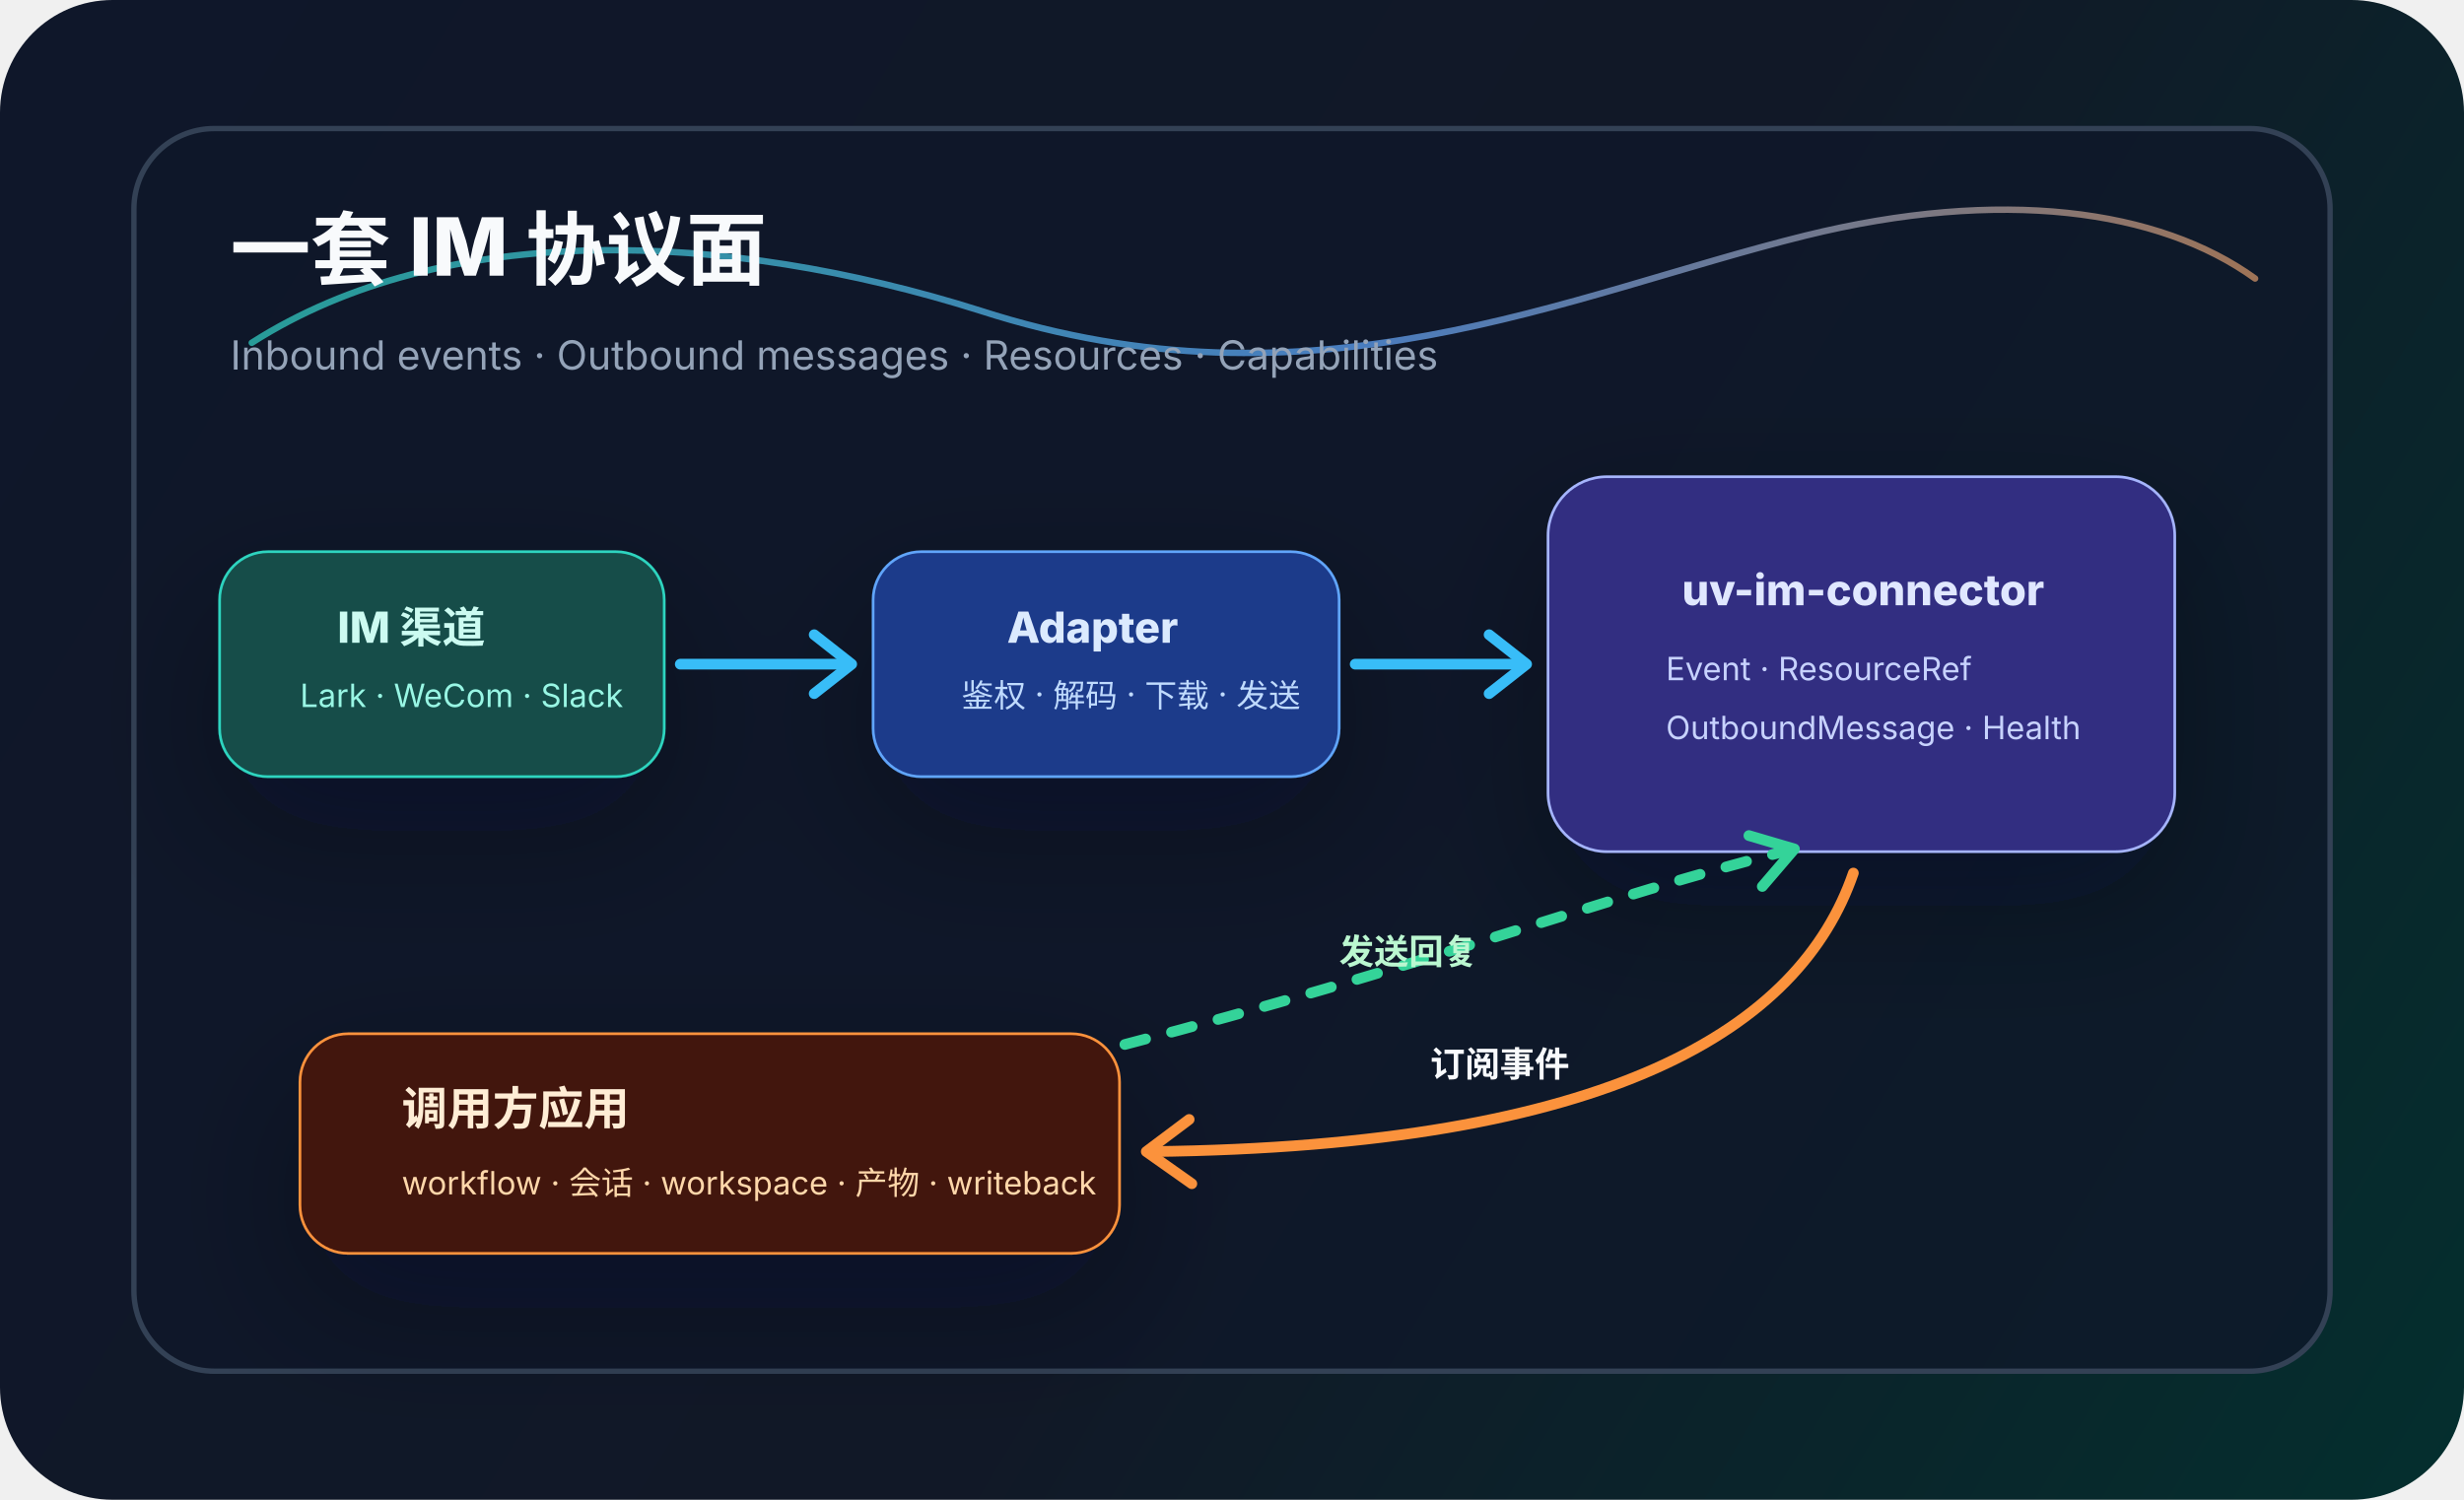
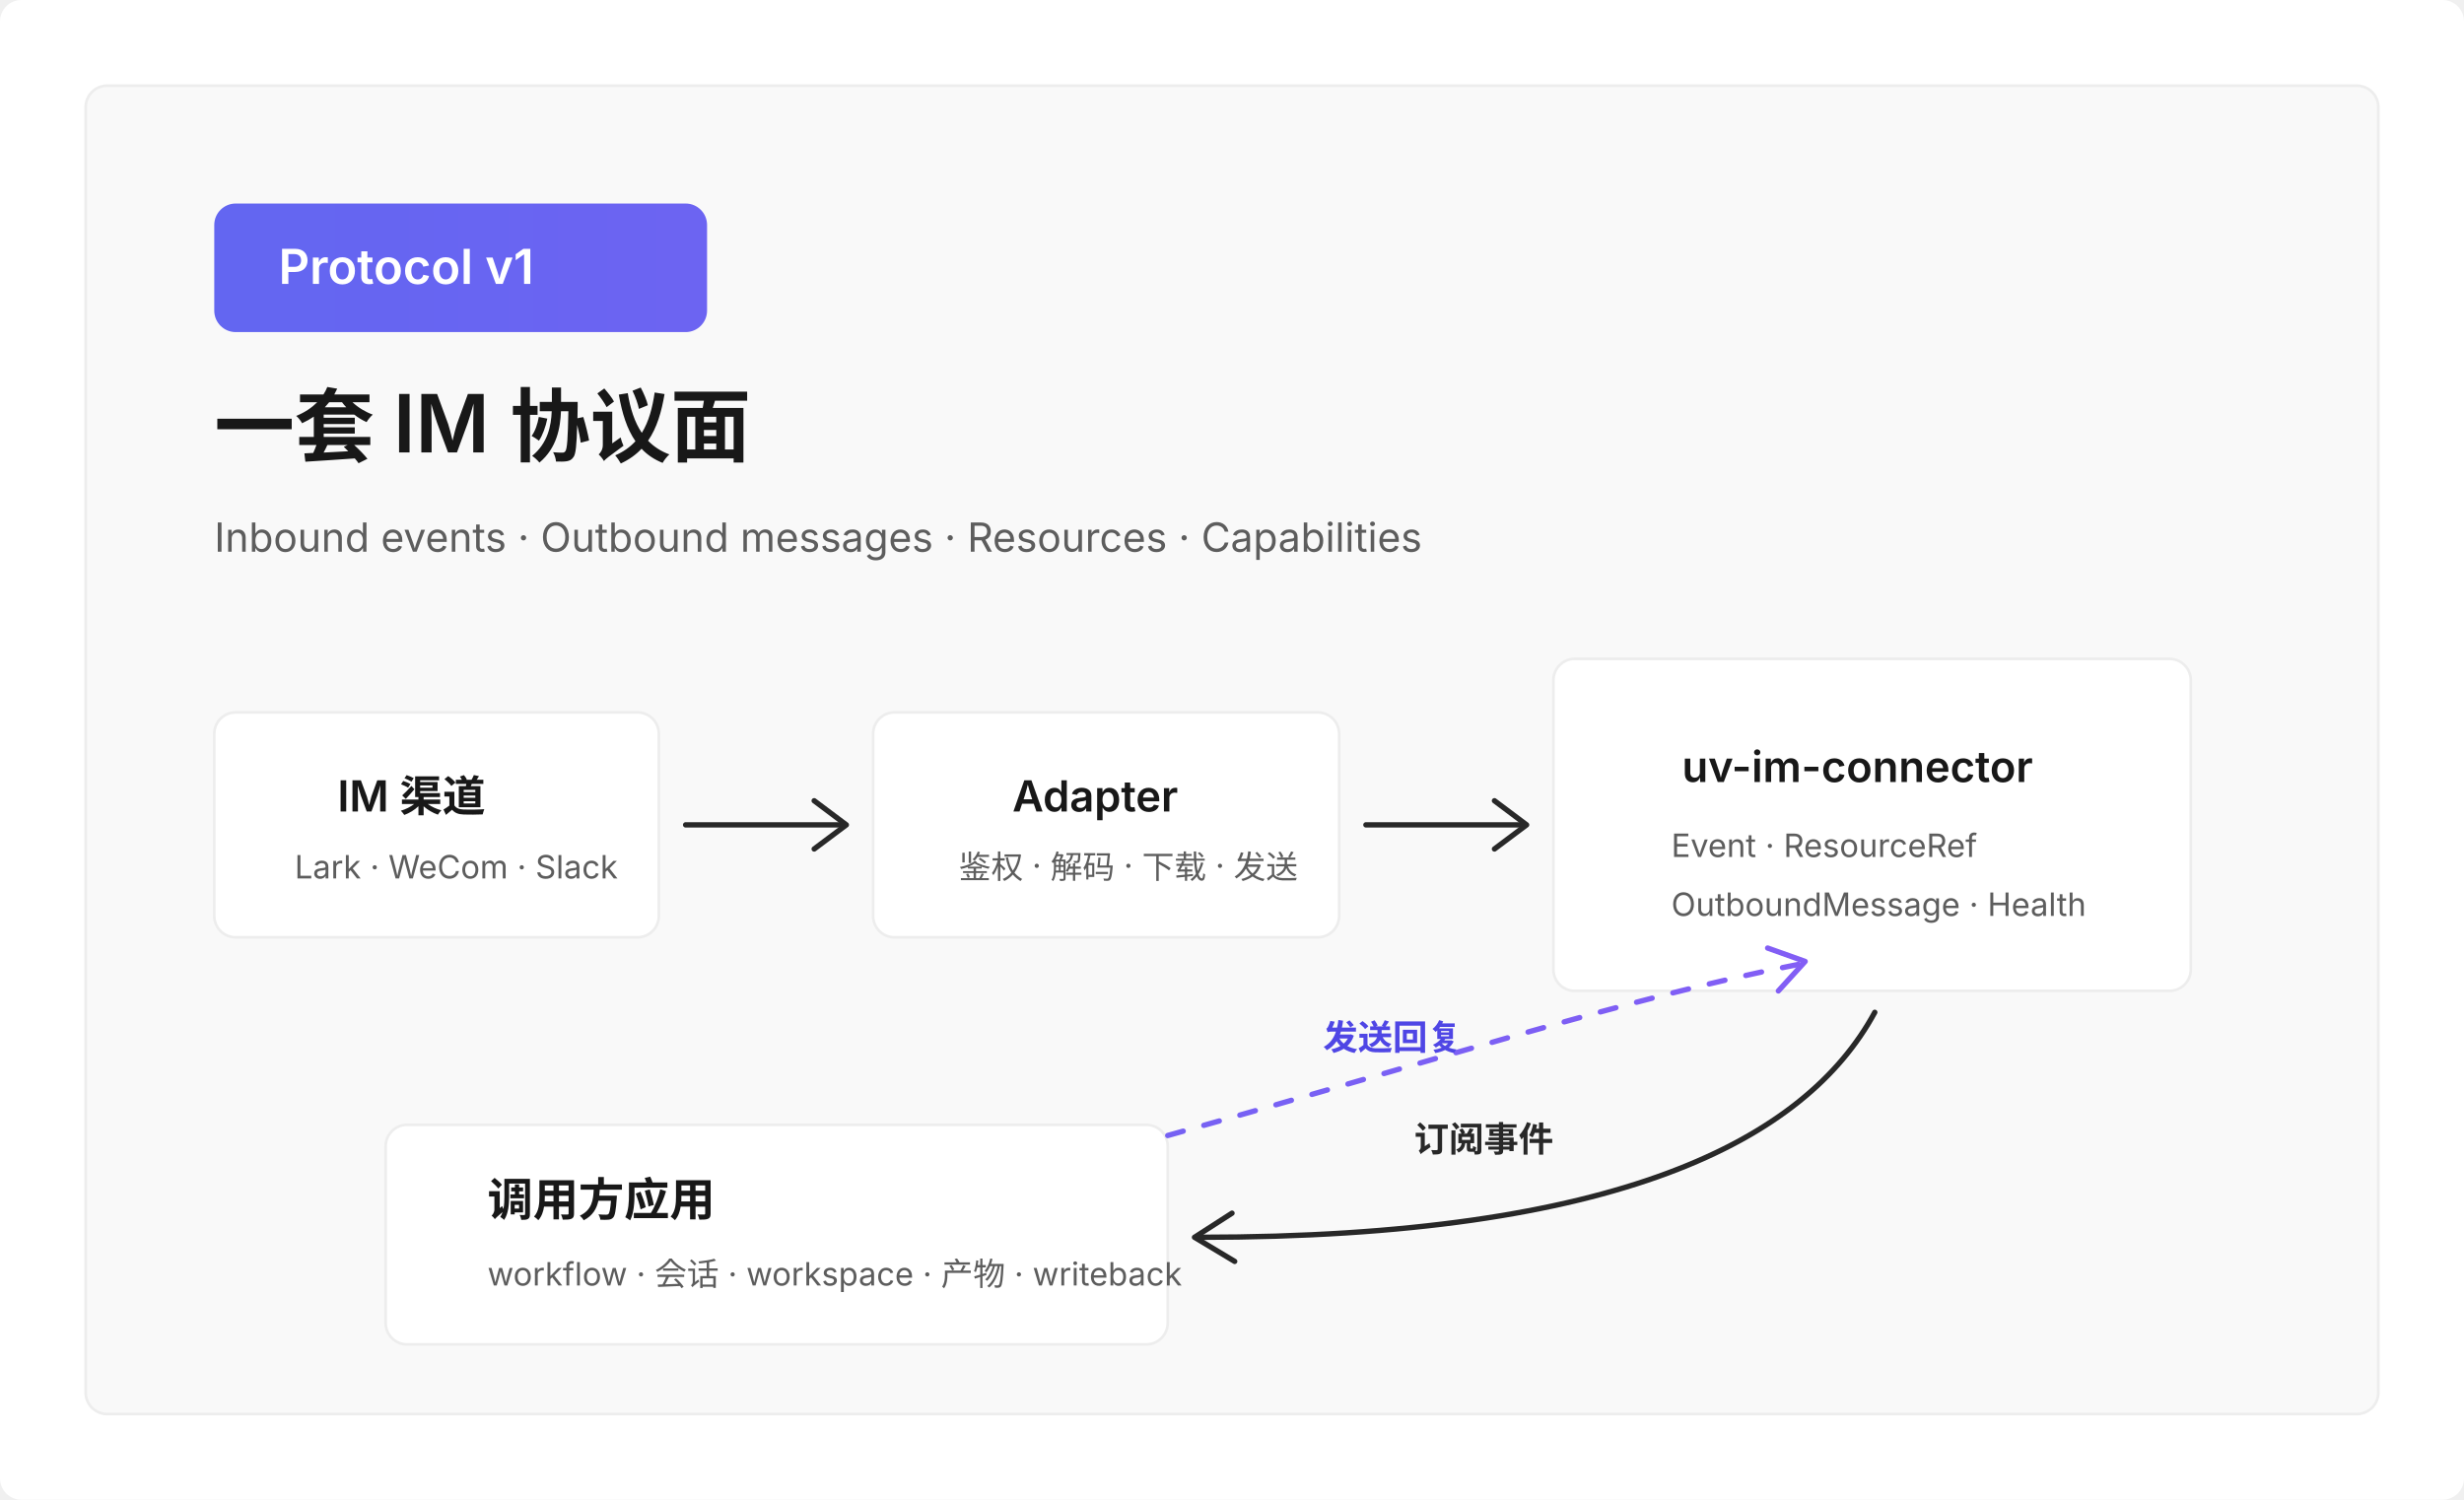
<svg xmlns="http://www.w3.org/2000/svg" width="920" height="560" viewBox="0 0 920 560" fill="none" role="img" aria-labelledby="title desc">
  <defs>
-     <linearGradient id="bg" x1="0" y1="0" x2="920" y2="560" gradientUnits="userSpaceOnUse">
-       <stop stop-color="#0f172a" />
-       <stop offset="0.55" stop-color="#111827" />
-       <stop offset="1" stop-color="#042f2e" />
+     <linearGradient id="accent" x1="88" y1="78" x2="828" y2="78" gradientUnits="userSpaceOnUse">
+       <stop stop-color="#6366f1" />
+       <stop offset="1" stop-color="#8b5cf6" />
    </linearGradient>
-     <linearGradient id="accent" x1="76" y1="74" x2="786" y2="422" gradientUnits="userSpaceOnUse">
-       <stop stop-color="#2dd4bf" />
-       <stop offset="0.52" stop-color="#60a5fa" />
-       <stop offset="1" stop-color="#fb923c" />
-     </linearGradient>
-     <filter id="shadow" x="0" y="0" width="920" height="560" filterUnits="userSpaceOnUse" color-interpolation-filters="sRGB">
-       <feDropShadow dx="0" dy="20" stdDeviation="26" flood-color="#020617" flood-opacity="0.3" />
-     </filter>
  </defs>
-   <rect width="920" height="560" rx="42" fill="url(#bg)" />
-   <rect x="50" y="48" width="820" height="464" rx="30" fill="#0f172a" fill-opacity="0.78" stroke="#334155" stroke-width="2" />
-   <path d="M94 128C166 82 271 86 366 116C490 156 585 110 674 88C747 70 806 78 842 104" stroke="url(#accent)" stroke-width="2.4" stroke-linecap="round" opacity="0.72" />
-   <text x="86" y="104" fill="#f8fafc" font-family="Inter, PingFang SC, Microsoft YaHei, Arial, sans-serif" font-size="30" font-weight="800">一套 IM 协议面</text>
-   <text x="86" y="138" fill="#94a3b8" font-family="Inter, PingFang SC, Microsoft YaHei, Arial, sans-serif" font-size="15">Inbound events · Outbound messages · Resources · Capabilities</text>
-   <g filter="url(#shadow)">
-     <rect x="82" y="206" width="166" height="84" rx="18" fill="#134e4a" stroke="#2dd4bf" />
-     <text x="126" y="240" fill="#ccfbf1" font-family="Inter, PingFang SC, Microsoft YaHei, Arial, sans-serif" font-size="16" font-weight="800">IM 渠道</text>
-     <text x="112" y="264" fill="#99f6e4" font-family="Inter, PingFang SC, Microsoft YaHei, Arial, sans-serif" font-size="12">Lark · WeCom · Slack</text>
-     <rect x="326" y="206" width="174" height="84" rx="18" fill="#1e3a8a" stroke="#60a5fa" />
-     <text x="376" y="240" fill="#dbeafe" font-family="Inter, PingFang SC, Microsoft YaHei, Arial, sans-serif" font-size="16" font-weight="800">Adapter</text>
-     <text x="359" y="264" fill="#bfdbfe" font-family="Inter, PingFang SC, Microsoft YaHei, Arial, sans-serif" font-size="12">鉴权 · 解码 · 下载 · 发送</text>
-     <rect x="578" y="178" width="234" height="140" rx="22" fill="#312e81" stroke="#a5b4fc" />
-     <text x="628" y="226" fill="#e0e7ff" font-family="Inter, PingFang SC, Microsoft YaHei, Arial, sans-serif" font-size="16" font-weight="800">uv-im-connector</text>
-     <text x="622" y="254" fill="#c7d2fe" font-family="Inter, PingFang SC, Microsoft YaHei, Arial, sans-serif" font-size="12">Event · ResourceRef</text>
-     <text x="622" y="276" fill="#c7d2fe" font-family="Inter, PingFang SC, Microsoft YaHei, Arial, sans-serif" font-size="12">OutboundMessage · Health</text>
+   <rect width="920" height="560" rx="8" fill="#ffffff" />
+   <rect x="32" y="32" width="856" height="496" rx="8" fill="#f9f9f9" stroke="#ededed" />
+   <rect x="80" y="76" width="184" height="48" rx="8" fill="url(#accent)" />
+   <text x="104" y="106" fill="#ffffff" font-family="Inter, PingFang SC, Microsoft YaHei, Arial, sans-serif" font-size="18" font-weight="600">Protocol v1</text>
+   <text x="80" y="170" fill="#181818" font-family="Inter, PingFang SC, Microsoft YaHei, Arial, sans-serif" font-size="30" font-weight="600">一套 IM 协议面</text>
+   <text x="80" y="206" fill="#5d5d5d" font-family="Inter, PingFang SC, Microsoft YaHei, Arial, sans-serif" font-size="15">Inbound events · Outbound messages · Resources · Capabilities</text>
+   <g font-family="Inter, PingFang SC, Microsoft YaHei, Arial, sans-serif">
+     <rect x="80" y="266" width="166" height="84" rx="8" fill="#ffffff" stroke="#ededed" />
+     <text x="126" y="303" fill="#181818" font-size="16" font-weight="600">IM 渠道</text>
+     <text x="110" y="328" fill="#5d5d5d" font-size="12">Lark · WeCom · Slack</text>
+     <rect x="326" y="266" width="174" height="84" rx="8" fill="#ffffff" stroke="#ededed" />
+     <text x="378" y="303" fill="#181818" font-size="16" font-weight="600">Adapter</text>
+     <text x="358" y="328" fill="#5d5d5d" font-size="12">鉴权 · 解码 · 下载 · 发送</text>
+     <rect x="580" y="246" width="238" height="124" rx="8" fill="#ffffff" stroke="#ededed" />
+     <text x="628" y="292" fill="#181818" font-size="16" font-weight="600">uv-im-connector</text>
+     <text x="624" y="320" fill="#5d5d5d" font-size="12">Event · ResourceRef</text>
+     <text x="624" y="342" fill="#5d5d5d" font-size="12">OutboundMessage · Health</text>
  </g>
-   <path d="M254 248H314" stroke="#38bdf8" stroke-width="4" stroke-linecap="round" />
-   <path d="M304 237L318 248L304 259" stroke="#38bdf8" stroke-width="4" stroke-linecap="round" stroke-linejoin="round" />
-   <path d="M506 248H566" stroke="#38bdf8" stroke-width="4" stroke-linecap="round" />
-   <path d="M556 237L570 248L556 259" stroke="#38bdf8" stroke-width="4" stroke-linecap="round" stroke-linejoin="round" />
-   <rect x="112" y="386" width="306" height="82" rx="18" fill="#431407" stroke="#fb923c" filter="url(#shadow)" />
-   <text x="150" y="420" fill="#ffedd5" font-family="Inter, PingFang SC, Microsoft YaHei, Arial, sans-serif" font-size="17" font-weight="800">调用方应用</text>
-   <text x="150" y="446" fill="#fed7aa" font-family="Inter, PingFang SC, Microsoft YaHei, Arial, sans-serif" font-size="12">workflow · 会话 · workspace · 产物 · writeback</text>
-   <path d="M692 326C672 384 602 428 430 430" stroke="#fb923c" stroke-width="4" stroke-linecap="round" />
-   <path d="M444 418L428 430L445 442" stroke="#fb923c" stroke-width="4" stroke-linecap="round" stroke-linejoin="round" />
-   <path d="M420 390C528 362 602 334 666 318" stroke="#34d399" stroke-width="4" stroke-linecap="round" stroke-dasharray="8 10" />
-   <path d="M653 312L670 317L658 331" stroke="#34d399" stroke-width="4" stroke-linecap="round" stroke-linejoin="round" />
-   <text x="534" y="402" fill="#f8fafc" font-family="Inter, PingFang SC, Microsoft YaHei, Arial, sans-serif" font-size="13" font-weight="800">订阅事件</text>
-   <text x="500" y="360" fill="#bbf7d0" font-family="Inter, PingFang SC, Microsoft YaHei, Arial, sans-serif" font-size="13" font-weight="800">发送回复</text>
+   <path d="M256 308H314" stroke="#282828" stroke-width="2" stroke-linecap="round" />
+   <path d="M304 299L316 308L304 317" stroke="#282828" stroke-width="2" stroke-linecap="round" stroke-linejoin="round" />
+   <path d="M510 308H568" stroke="#282828" stroke-width="2" stroke-linecap="round" />
+   <path d="M558 299L570 308L558 317" stroke="#282828" stroke-width="2" stroke-linecap="round" stroke-linejoin="round" />
+   <rect x="144" y="420" width="292" height="82" rx="8" fill="#ffffff" stroke="#ededed" />
+   <text x="182" y="454" fill="#181818" font-family="Inter, PingFang SC, Microsoft YaHei, Arial, sans-serif" font-size="17" font-weight="600">调用方应用</text>
+   <text x="182" y="480" fill="#5d5d5d" font-family="Inter, PingFang SC, Microsoft YaHei, Arial, sans-serif" font-size="12">workflow · 会话 · workspace · 产物 · writeback</text>
+   <path d="M700 378C674 426 604 462 448 462" stroke="#282828" stroke-width="2" stroke-linecap="round" />
+   <path d="M460 453L446 462L461 471" stroke="#282828" stroke-width="2" stroke-linecap="round" stroke-linejoin="round" />
+   <path d="M436 424C536 396 610 372 672 360" stroke="url(#accent)" stroke-width="2" stroke-linecap="round" stroke-dasharray="6 8" />
+   <path d="M660 354L674 359L664 370" stroke="url(#accent)" stroke-width="2" stroke-linecap="round" stroke-linejoin="round" />
+   <text x="528" y="430" fill="#282828" font-family="Inter, PingFang SC, Microsoft YaHei, Arial, sans-serif" font-size="13" font-weight="600">订阅事件</text>
+   <text x="494" y="392" fill="#4f46e5" font-family="Inter, PingFang SC, Microsoft YaHei, Arial, sans-serif" font-size="13" font-weight="600">发送回复</text>
</svg>
